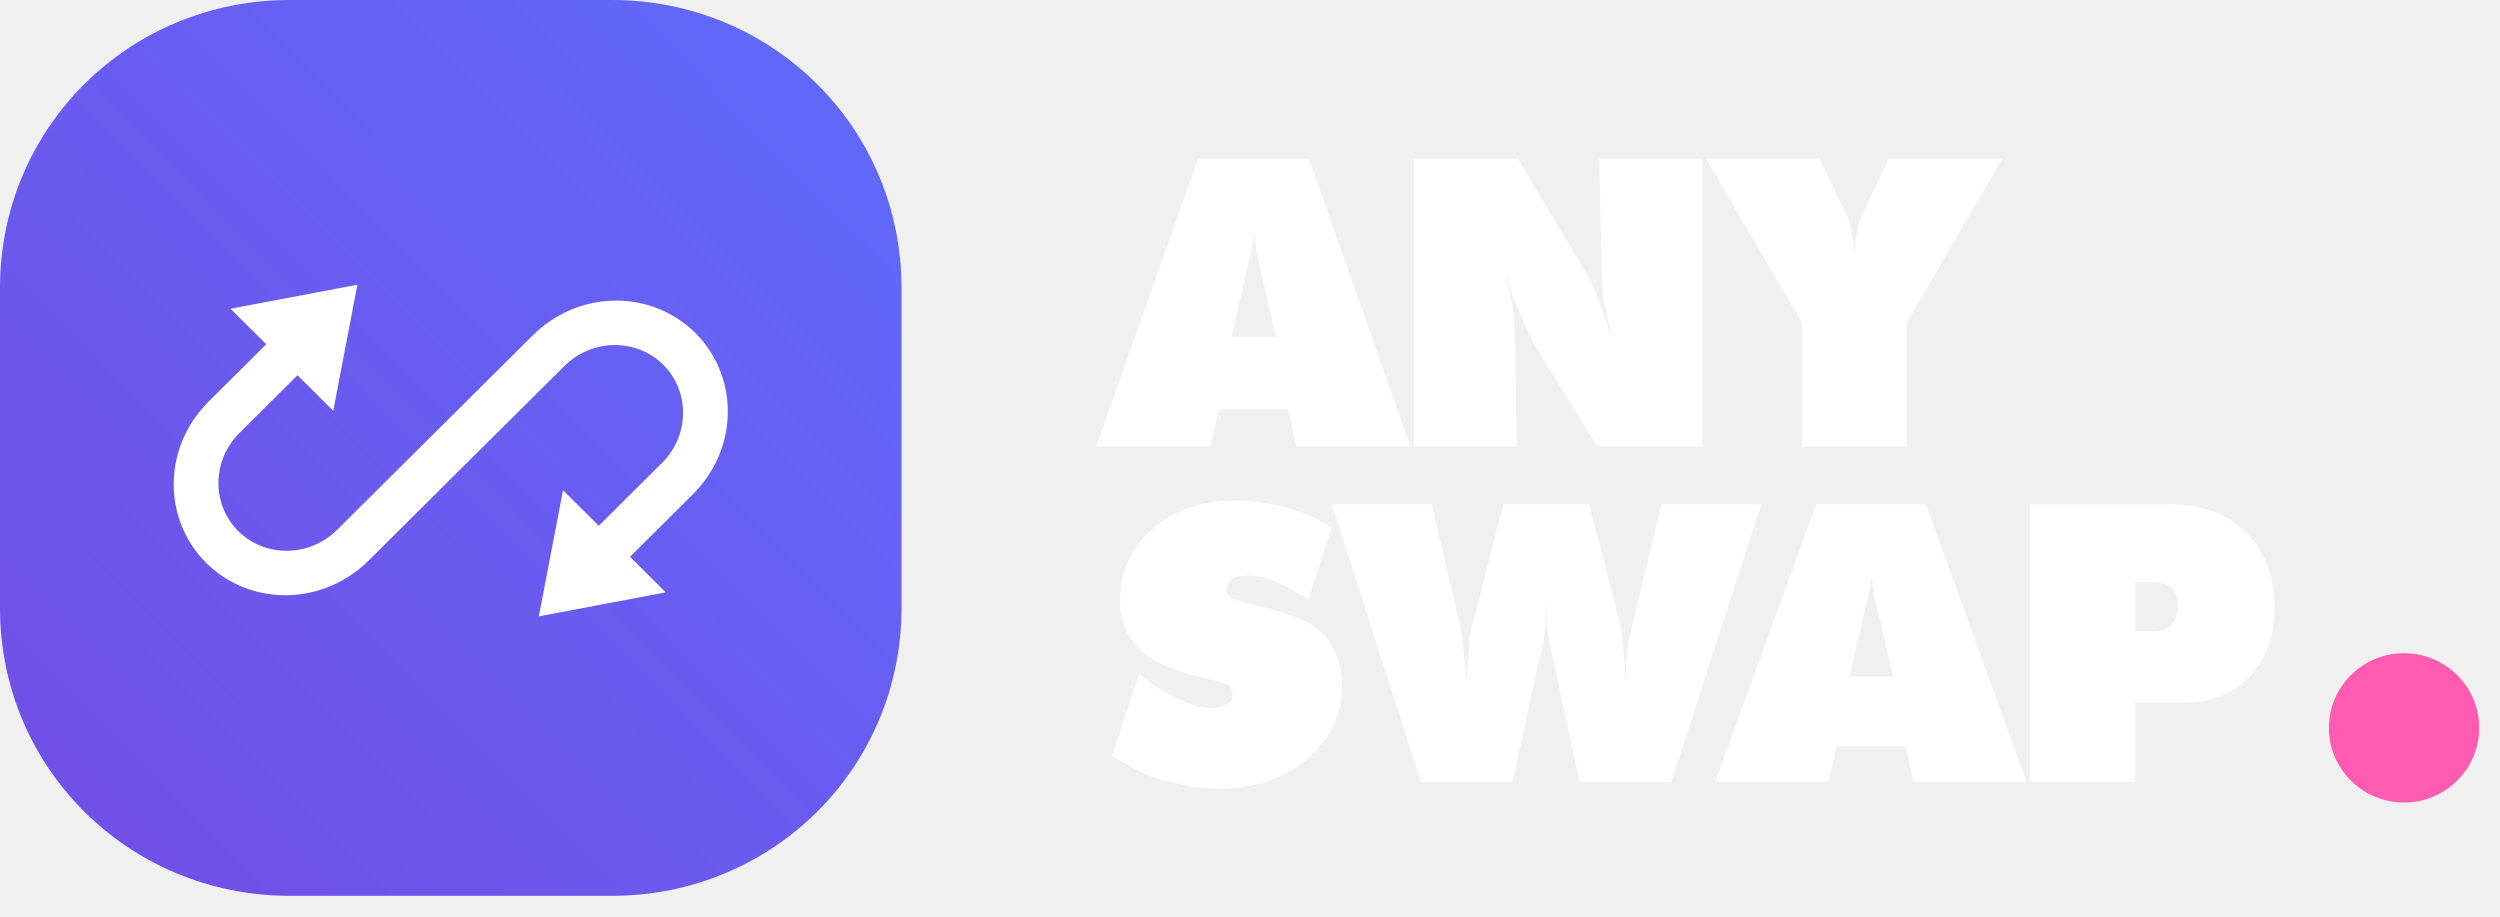
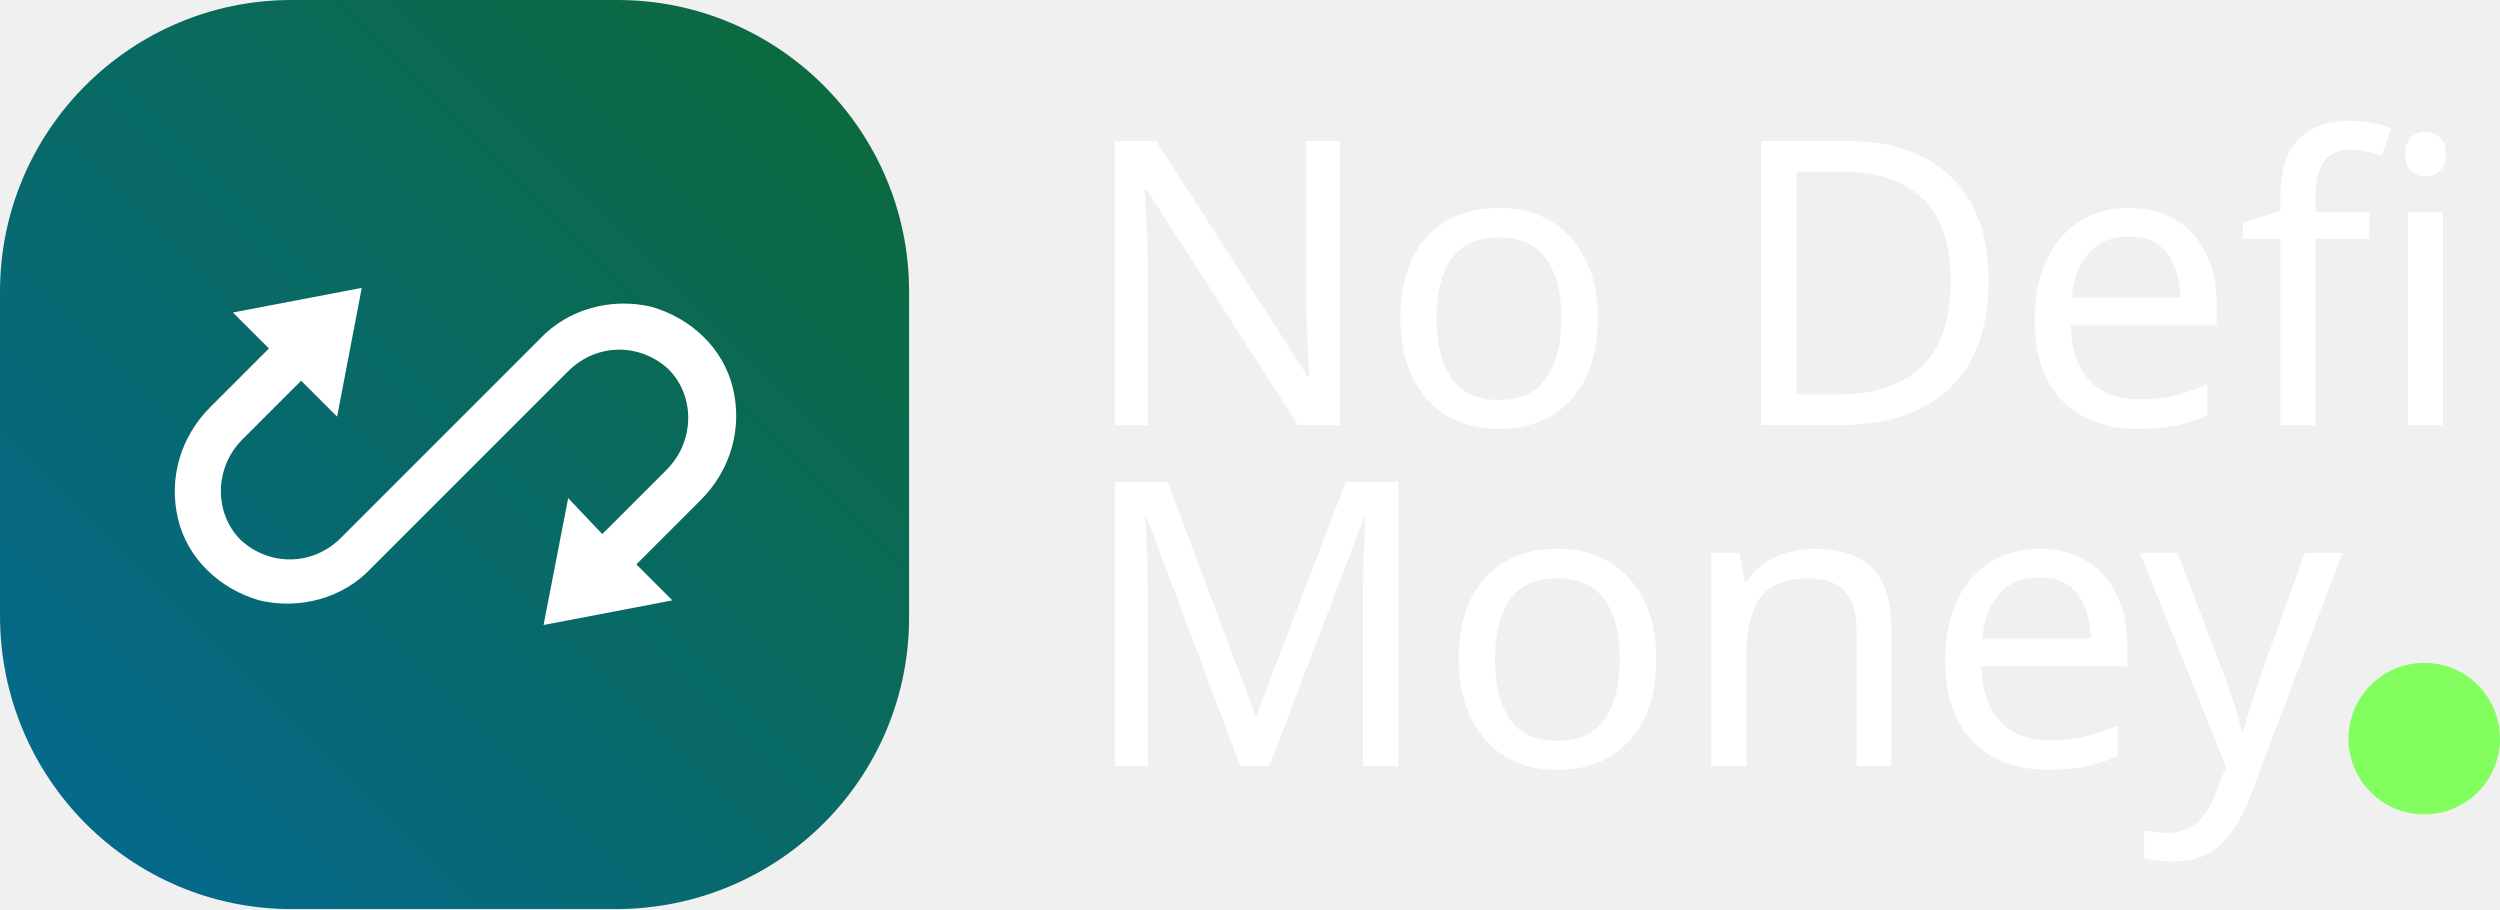
- <svg xmlns="http://www.w3.org/2000/svg" width="120" height="44" viewBox="0 0 120 44">
-   <defs>
-     <linearGradient id="yxwvk76spa" x1="100%" x2="0%" y1=".628%" y2="99.372%">
-       <stop offset="0%" stop-color="#5F6BFB" />
-       <stop offset="100%" stop-color="#724DE4" />
-     </linearGradient>
-   </defs>
-   <g fill="none" fill-rule="evenodd">
-     <path fill="url(#yxwvk76spa)" d="M29.364 0H13.909C6.182 0 0 6.143 0 13.821V29.18C0 36.857 6.182 43 13.91 43h15.454c7.727 0 13.909-6.143 13.909-13.821V13.82C43.273 6.143 37.09 0 29.363 0z" />
-     <path fill="#FFF" d="M10.002 19.286c-1.41 1.4-1.98 3.421-1.496 5.302.484 1.881 1.948 3.336 3.84 3.816 1.893.481 3.927-.086 5.336-1.486l9.407-9.347c1.329-1.32 3.453-1.348 4.746-.063 1.293 1.285 1.266 3.397-.063 4.717l-3.031 3.012-1.716-1.705-1.161 6.053 6.092-1.153-1.716-1.706 3.031-3.012c1.409-1.4 1.98-3.421 1.495-5.302-.483-1.881-1.947-3.336-3.84-3.816-1.893-.481-3.927.086-5.336 1.486l-9.406 9.347c-1.329 1.32-3.454 1.348-4.747.063-1.293-1.285-1.265-3.397.063-4.717l2.78-2.762 1.716 1.705 1.159-6.051-6.09 1.152 1.716 1.705-2.78 2.762z" />
-     <g fill="#FFF">
-       <path d="M5.815 14.27l.402-1.785h3.327l.402 1.784h5.47L10.539.437H5.222L.326 14.269h5.489zm3.136-5.257H6.83l.745-3.3.192-.768.153-.959.095.921.192.806.745 3.3zm11.571 5.256l-.096-5.199c0-.32-.012-.617-.038-.892-.025-.275-.064-.553-.115-.834l-.267-1.305.325 1.036.88 2.053 3.174 5.141h5.05V.437H24.48l.115 5.448c0 .448.032.909.095 1.382l.402 1.803-.803-2.244c-.115-.307-.268-.614-.46-.921L20.56.437H15.57v13.832h4.953zm18.704 0V8.341l4.61-7.904h-5.47L36.969 3.41l-.172.768-.057.729-.134-.73-.076-.555-.058-.212L35.038.437h-5.45l4.627 7.904v5.928h5.011zM6.256 30.684c1.693 0 3.095-.474 4.207-1.424 1.111-.949 1.667-2.12 1.667-3.513 0-.358-.038-.688-.114-.99-.075-.302-.183-.576-.322-.823-.303-.542-.707-.949-1.212-1.22-.127-.074-.25-.136-.37-.185-.12-.05-.237-.093-.35-.13-.253-.098-.626-.215-1.118-.35l-1.043-.26c-.379-.11-.65-.203-.814-.277-.14-.099-.209-.216-.209-.352 0-.468.36-.702 1.08-.702.392 0 .847.11 1.365.333.277.123.562.265.852.425.127.074.341.203.644.388l1.118-3.458c-.568-.333-.997-.549-1.288-.647-.265-.123-.632-.24-1.1-.352-.795-.197-1.534-.295-2.216-.295-1.592 0-2.915.45-3.97 1.35-1.055.9-1.582 2.046-1.582 3.44 0 1.627.865 2.73 2.596 3.31l.682.24.947.222c.493.11.812.216.957.314.146.099.218.228.218.389 0 .234-.088.41-.265.527-.177.117-.417.175-.72.175-.556 0-1.188-.19-1.895-.573l-.758-.425-.853-.648-1.307 3.94c.695.406 1.206.69 1.535.85.328.16.846.314 1.554.462.379.099.726.167 1.042.204.316.037.663.055 1.042.055zm14.06-.314l1.213-5.603c.19-.728.284-1.14.284-1.24.076-.542.114-1.331.114-2.367 0 1.196.07 2.133.208 2.811l.19.796 1.213 5.603h4.396l4.32-13.333H27.46l-1.402 5.825-.19.776c-.075.469-.113 1.098-.113 1.887l-.133-1.554-.057-.74-.076-.406-1.497-5.788H19.88l-1.497 5.788c-.063.185-.107.37-.132.555l-.02.591-.113 1.554-.17-1.572-.057-.555-.095-.536-1.364-5.825h-4.795L15.92 30.37h4.396zm15.16 0l.397-1.72h3.298l.398 1.72h5.419l-4.832-13.333h-5.268l-4.85 13.333h5.438zm3.107-5.067H36.48l.739-3.18.19-.74.15-.925.096.887.19.777.738 3.18zM50.2 30.37v-3.81h2.35c1.314 0 2.365-.419 3.155-1.257.79-.838 1.184-1.936 1.184-3.292 0-1.504-.455-2.71-1.364-3.615-.91-.906-2.129-1.36-3.657-1.36H45.14V30.37h5.059zm.815-7.23h-.815v-2.368h.72c.329 0 .543.019.644.056l.247.11c.29.16.436.481.436.962 0 .826-.411 1.24-1.232 1.24z" transform="translate(52.288 7.167)" />
+ <svg xmlns="http://www.w3.org/2000/svg" version="1.1" x="0px" y="0px" viewBox="0 0 132 48" style="enable-background:new 0 0 132 48;" xml:space="preserve">
+   <style type="text/css">
+ 	.st0{fill-rule:evenodd;clip-rule:evenodd;fill:url(#SVGID_1_);}
+ 	.st1{fill-rule:evenodd;clip-rule:evenodd;fill:#FFFFFF;}
+ 	.st2{display:none;}
+ 	.st3{display:inline;}
+ 	.st4{fill-rule:evenodd;clip-rule:evenodd;fill:#82FF5F;}
+ 	.st5{fill:#FFFFFF;}
+ 	.st6{font-family:'AbrilFatface-Italic';}
+ 	.st7{font-size:21px;}
+ </style>
+   <g id="Layer_1">
+     <g>
+       <linearGradient id="SVGID_1_" gradientUnits="userSpaceOnUse" x1="-873.396" y1="554.271" x2="-874.396" y2="553.271" gradientTransform="matrix(48 0 0 -48 41971 26605)">
+         <stop offset="0" style="stop-color:#0C6A37" />
+         <stop offset="1" style="stop-color:#046994" />
+       </linearGradient>
+       <path class="st0" d="M32.6,0H15.4C6.9,0,0,6.9,0,15.4v17.1C0,41.1,6.9,48,15.4,48h17.1C41.1,48,48,41.1,48,32.6V15.4    C48,6.9,41.1,0,32.6,0z" />
+       <path class="st1" d="M11.1,21.5c-1.6,1.6-2.2,3.8-1.7,5.9c0.5,2.1,2.2,3.7,4.3,4.3c2.1,0.5,4.4-0.1,5.9-1.7L30,19.6    c1.5-1.5,3.8-1.5,5.3-0.1c1.4,1.4,1.4,3.8-0.1,5.3l-3.4,3.4L30,26.3L28.7,33l6.8-1.3l-1.9-1.9l3.4-3.4c1.6-1.6,2.2-3.8,1.7-5.9    c-0.5-2.1-2.2-3.7-4.3-4.3c-2.1-0.5-4.4,0.1-5.9,1.7L18,28.4c-1.5,1.5-3.8,1.5-5.3,0.1c-1.4-1.4-1.4-3.8,0.1-5.3l3.1-3.1l1.9,1.9    l1.3-6.8l-6.8,1.3l1.9,1.9L11.1,21.5z" />
+       <g class="st2">
+         <path class="st3" d="M64.4,23.9l0.4-2h3.7l0.4,2h6.1L69.7,8.5h-5.9l-5.4,15.4L64.4,23.9L64.4,23.9z M67.9,18.1h-2.4l0.8-3.7     l0.2-0.9l0.2-1.1l0.1,1l0.2,0.9L67.9,18.1L67.9,18.1z M80.8,23.9l-0.1-5.8c0-0.4,0-0.7,0-1c0-0.3-0.1-0.6-0.1-0.9l-0.3-1.5     l0.4,1.2l1,2.3l3.5,5.7h5.6V8.5h-5.5l0.1,6.1c0,0.5,0,1,0.1,1.5l0.4,2l-0.9-2.5c-0.1-0.3-0.3-0.7-0.5-1l-3.6-6.1h-5.5v15.4     L80.8,23.9L80.8,23.9z M101.5,23.9v-6.6l5.1-8.8h-6.1L99,11.8l-0.2,0.9l-0.1,0.8l-0.1-0.8L98.5,12l-0.1-0.2l-1.6-3.3h-6l5.1,8.8     v6.6C96,23.9,101.5,23.9,101.5,23.9z M64.9,42.3c1.9,0,3.4-0.5,4.7-1.6c1.2-1.1,1.8-2.4,1.8-3.9c0-0.4,0-0.8-0.1-1.1     S71.1,35,71,34.7c-0.3-0.6-0.8-1.1-1.3-1.4c-0.1-0.1-0.3-0.2-0.4-0.2C69.1,33.1,69,33,68.8,33c-0.3-0.1-0.7-0.2-1.2-0.4l-1.2-0.3     c-0.4-0.1-0.7-0.2-0.9-0.3c-0.2-0.1-0.2-0.2-0.2-0.4c0-0.5,0.4-0.8,1.2-0.8c0.4,0,0.9,0.1,1.5,0.4c0.3,0.1,0.6,0.3,0.9,0.5     c0.1,0.1,0.4,0.2,0.7,0.4l1.2-3.9c-0.6-0.4-1.1-0.6-1.4-0.7c-0.3-0.1-0.7-0.3-1.2-0.4c-0.9-0.2-1.7-0.3-2.5-0.3     c-1.8,0-3.2,0.5-4.4,1.5c-1.2,1-1.8,2.3-1.8,3.8c0,1.8,1,3,2.9,3.7l0.8,0.3l1.1,0.2c0.5,0.1,0.9,0.2,1.1,0.3     c0.2,0.1,0.2,0.3,0.2,0.4c0,0.3-0.1,0.5-0.3,0.6c-0.2,0.1-0.5,0.2-0.8,0.2c-0.6,0-1.3-0.2-2.1-0.6l-0.8-0.5l-0.9-0.7l-1.5,4.4     c0.8,0.5,1.3,0.8,1.7,1c0.4,0.2,0.9,0.3,1.7,0.5c0.4,0.1,0.8,0.2,1.2,0.2C64.1,42.2,64.5,42.3,64.9,42.3L64.9,42.3z M80.5,41.9     l1.3-6.3c0.2-0.8,0.3-1.3,0.3-1.4c0.1-0.6,0.1-1.5,0.1-2.6c0,1.3,0.1,2.4,0.2,3.1l0.2,0.9l1.3,6.3H89L93.8,27h-5.3l-1.6,6.5     l-0.2,0.9c-0.1,0.5-0.1,1.2-0.1,2.1l-0.1-1.7l-0.1-0.8l-0.1-0.5L84.6,27h-4.6l-1.7,6.5c-0.1,0.2-0.1,0.4-0.1,0.6l0,0.7l-0.1,1.7     l-0.2-1.8l-0.1-0.6l-0.1-0.6L76.2,27h-5.3l4.8,14.9L80.5,41.9L80.5,41.9z M97.4,41.9l0.4-1.9h3.7l0.4,1.9h6L102.5,27h-5.8     l-5.4,14.9L97.4,41.9L97.4,41.9z M100.8,36.2h-2.3l0.8-3.6l0.2-0.8l0.2-1l0.1,1l0.2,0.9C100,32.7,100.8,36.2,100.8,36.2z      M113.7,41.9v-4.3h2.6c1.5,0,2.6-0.5,3.5-1.4c0.9-0.9,1.3-2.2,1.3-3.7c0-1.7-0.5-3-1.5-4c-1-1-2.4-1.5-4.1-1.5h-7.5v14.9     L113.7,41.9L113.7,41.9z M114.6,33.8h-0.9v-2.6h0.8c0.4,0,0.6,0,0.7,0.1l0.3,0.1c0.3,0.2,0.5,0.5,0.5,1.1     C116,33.4,115.5,33.8,114.6,33.8z" />
+       </g>
+       <circle class="st4" cx="128" cy="39" r="4" />
    </g>
-     <ellipse cx="115.394" cy="34.938" fill="#FF5CB1" rx="3.606" ry="3.583" />
+   </g>
+   <g id="Layer_2">
+     <text transform="matrix(1 0 0 1 56.8232 22.4447)">
+       <tspan x="0" y="0" class="st5 st6 st7">No Defi</tspan>
+       <tspan x="0" y="18" class="st5 st6 st7">Money</tspan>
+     </text>
  </g>
</svg>
